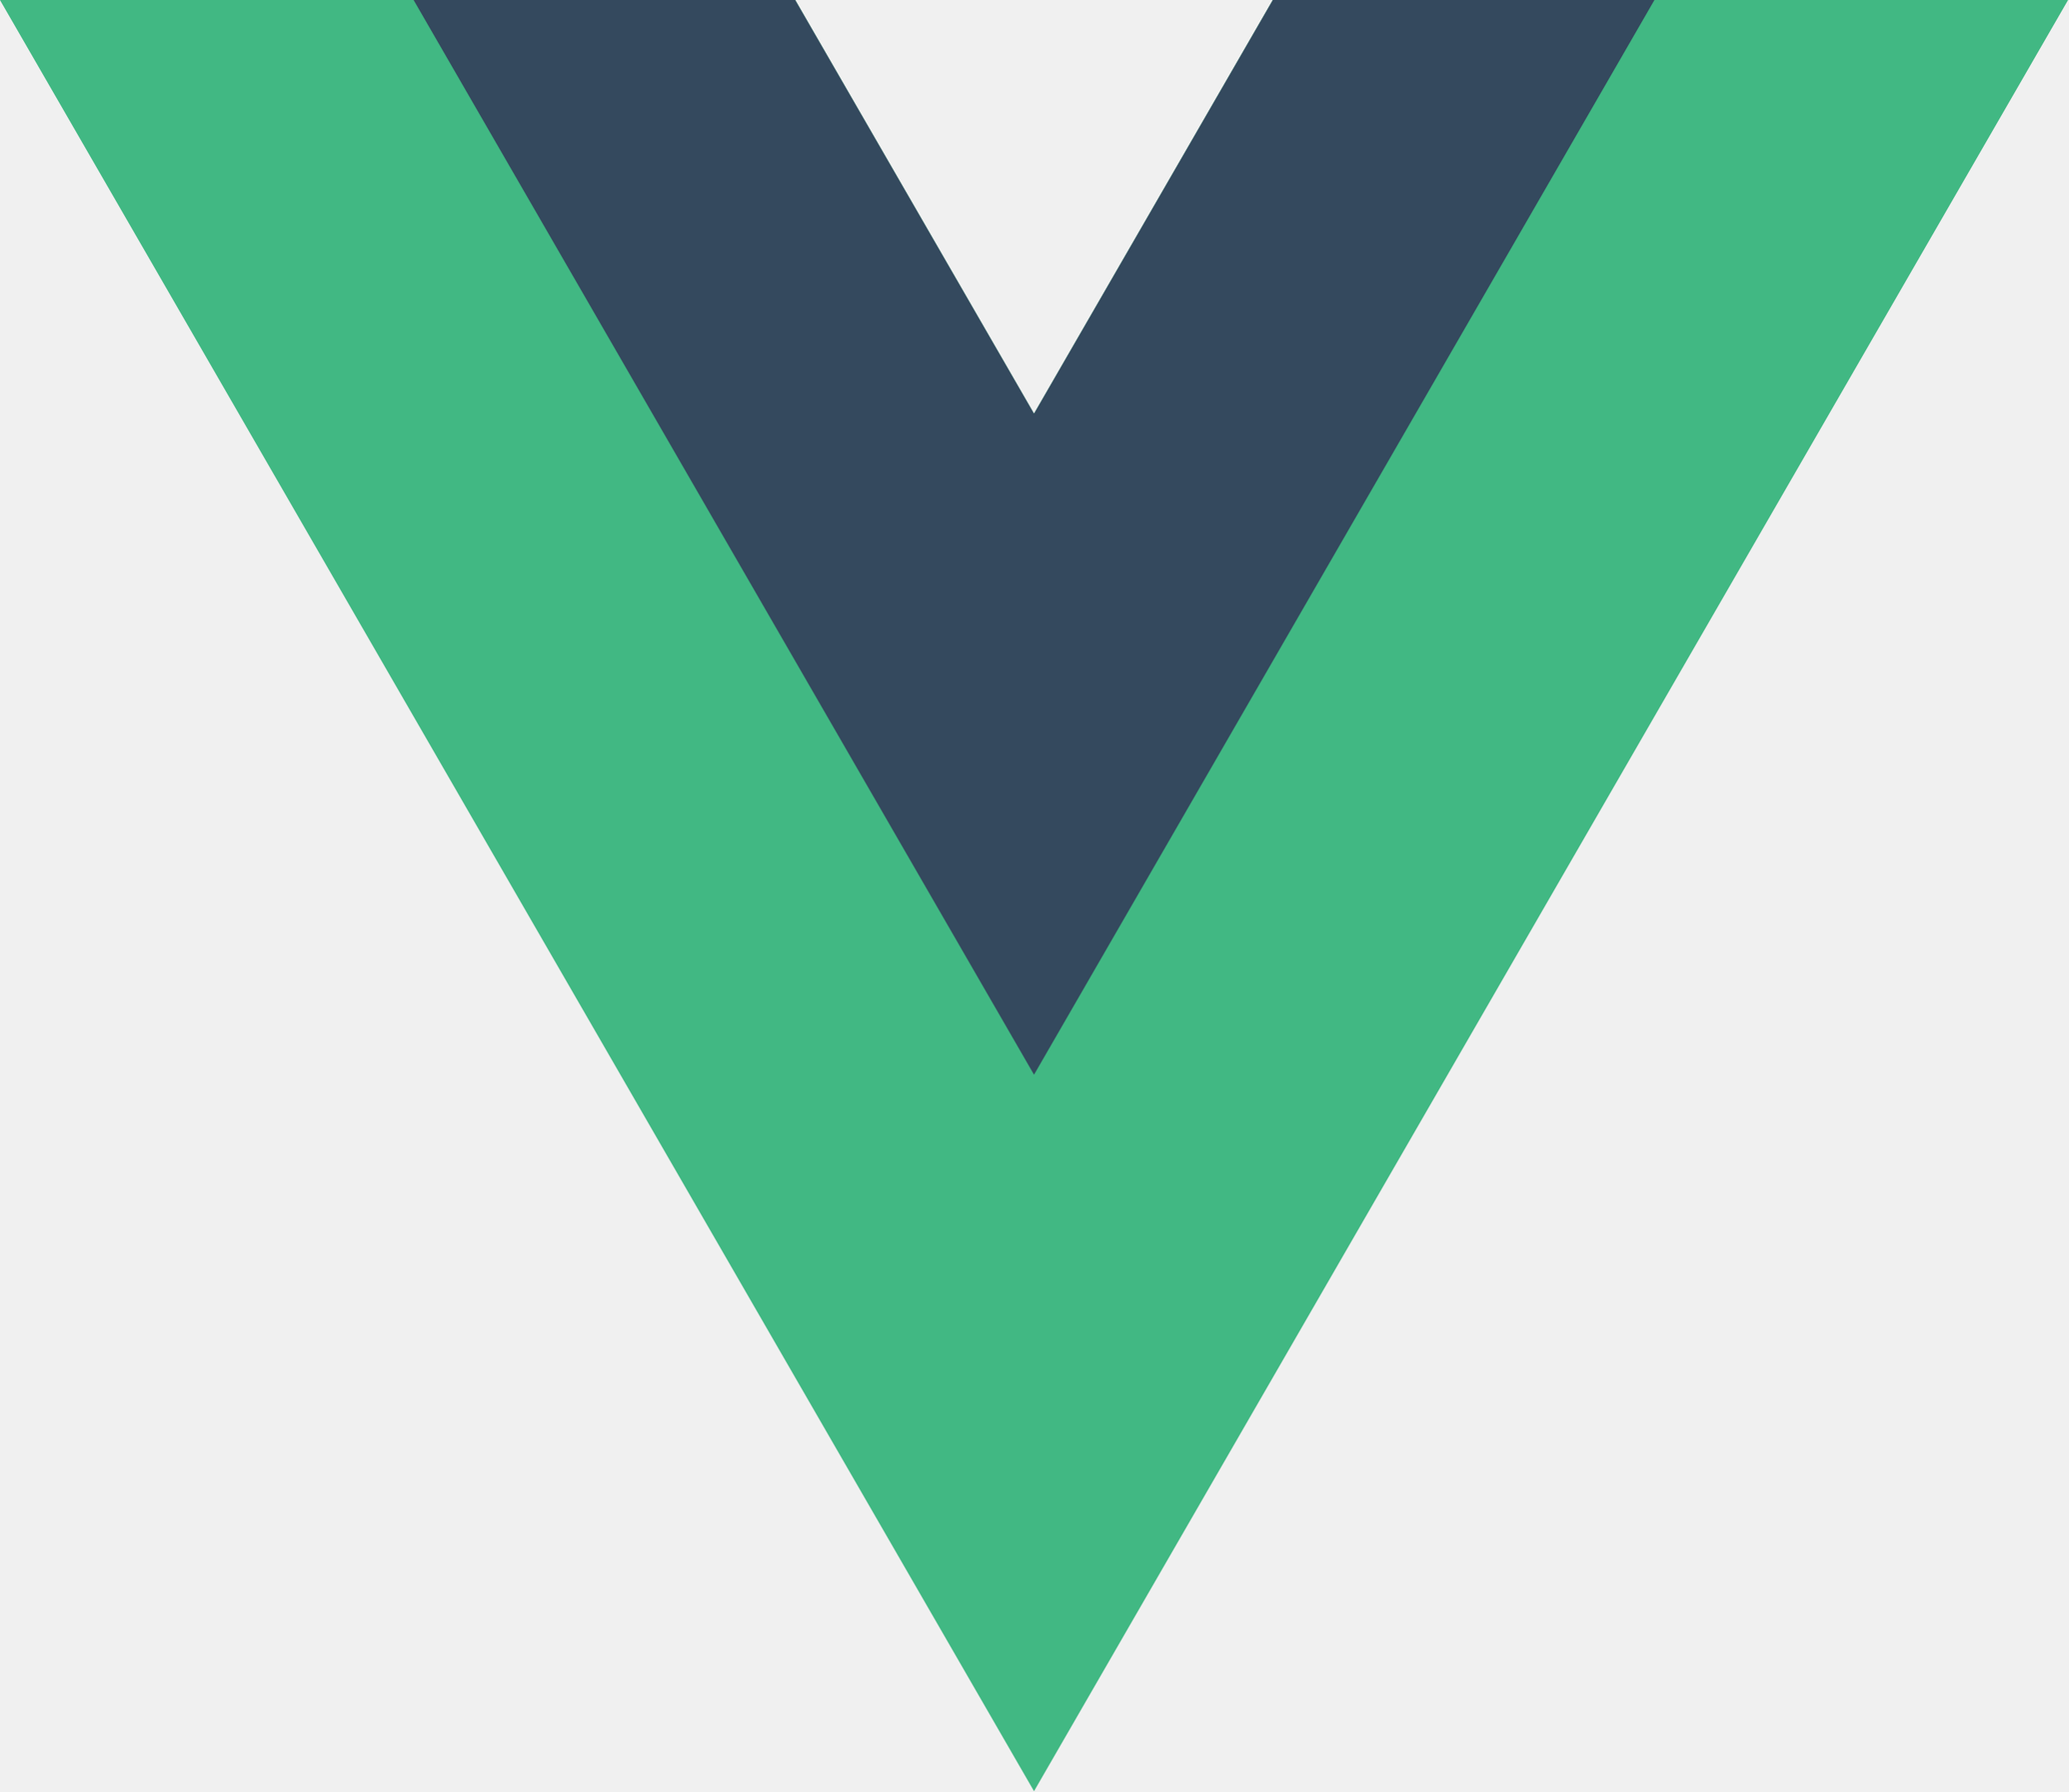
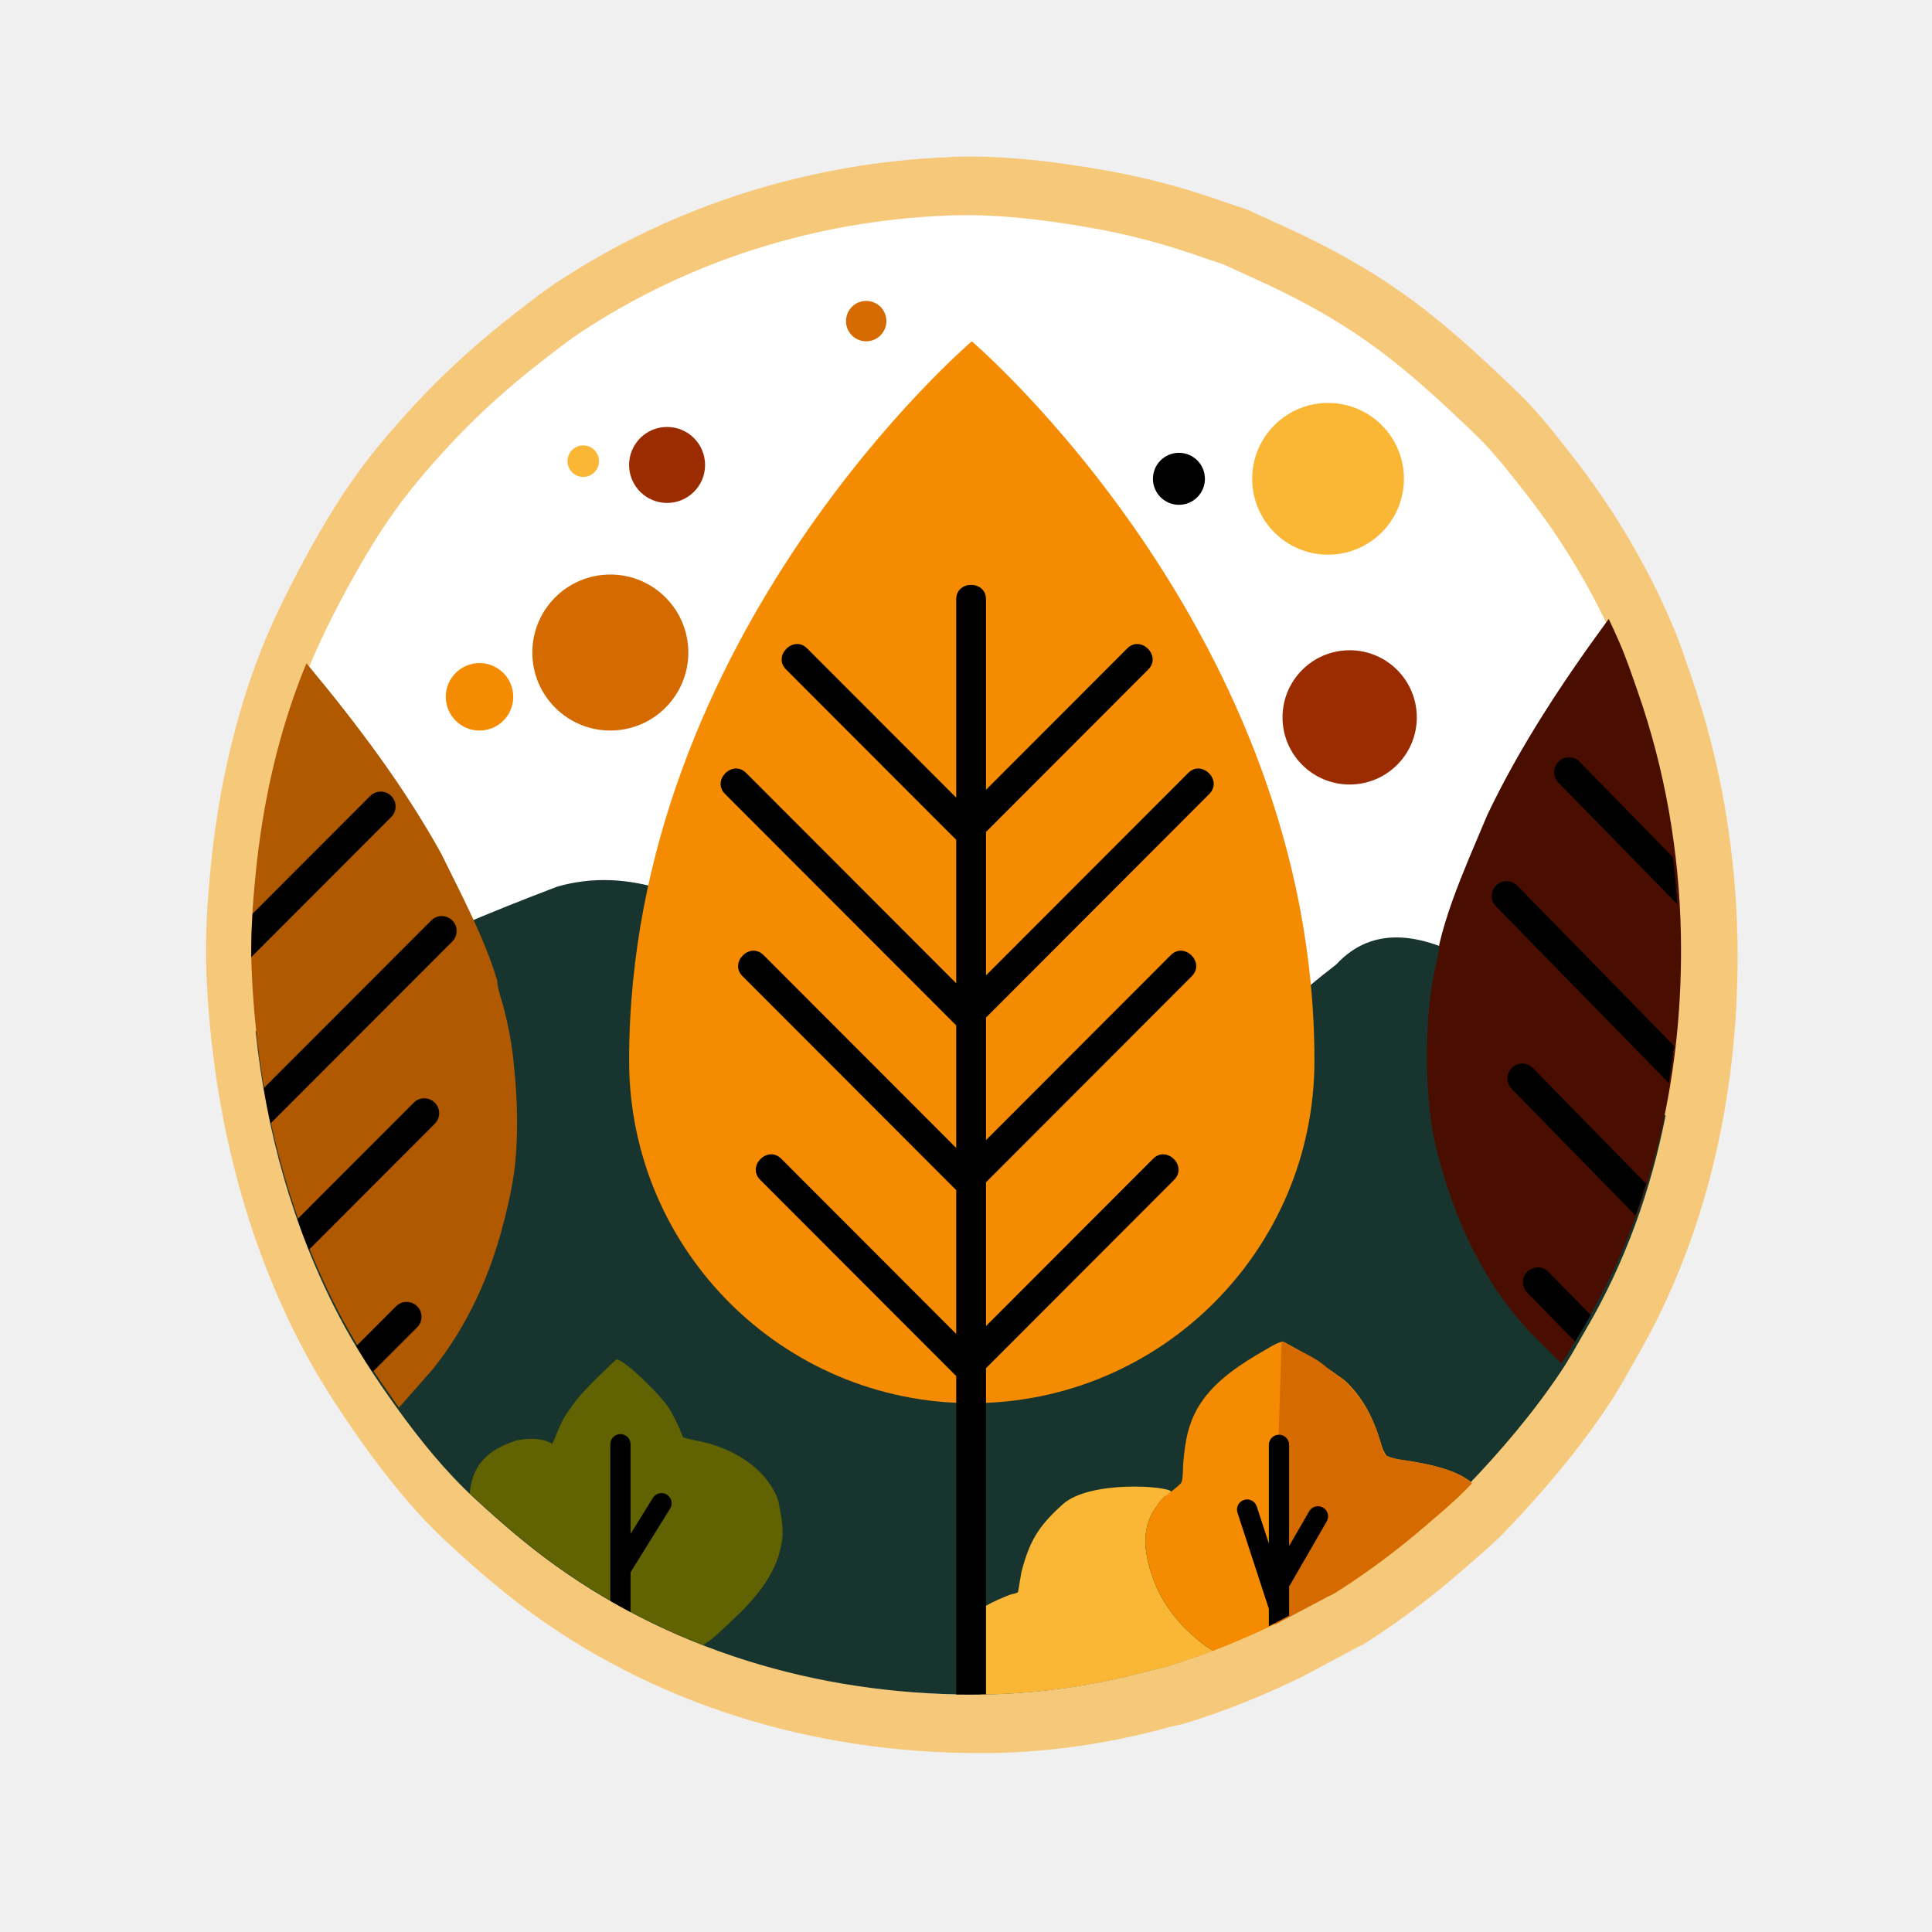
- <svg xmlns="http://www.w3.org/2000/svg" viewBox="0 0 261.76 226.69">
-   <path d="M161.096.001l-30.225 52.351L100.647.001H-.005l130.877 226.688L261.749.001z" fill="#41b883" />
-   <path d="M161.096.001l-30.225 52.351L100.647.001H52.346l78.526 136.01L209.398.001z" fill="#34495e" />
+ <svg xmlns="http://www.w3.org/2000/svg" clip-rule="evenodd" fill-rule="evenodd" stroke-linejoin="round" stroke-miterlimit="2" version="1.1" viewBox="0 0 512 512">
+   <g transform="matrix(.51355 0 0 .51871 -5.2943 -10.363)">
+     <path d="m500.64 100.22 1.606-0.099c25.526-0.821 50.129 2.126 75.25 6.326 22.952 3.837 44.362 9.478 66.288 17.256 3.557 1.262 7.256 2.219 10.754 3.62l24.347 11.066c19.109 8.974 37.428 18.937 54.765 31.065 22.128 15.481 41.547 33.428 60.983 52.06 9.626 9.227 18.037 20.069 26.307 30.485 21.039 26.499 38.531 55.261 52.015 86.351 3.825 8.821 6.845 17.874 10.019 26.932 15.132 43.175 23.036 88.802 23.911 134.57 1.417 74.11-14.329 149.28-52.006 213.61-4.523 7.722-8.849 15.835-13.813 23.275-15.568 23.326-33.839 44.723-53.28 64.872-6.929 7.181-14.659 13.579-22.195 20.092-16.115 13.928-32.678 26.315-50.67 37.745-1.806 1.147-3.856 1.875-5.71 2.942l-27.333 14.467c-18.979 9.012-38.683 17.134-58.812 23.224-3.485 1.054-7.071 1.682-10.583 2.626-29.213 7.853-59.347 12.353-89.612 12.883-85.115 1.339-168.92-21.579-238.39-71.562-15.711-11.304-30.145-23.841-44.368-36.934-16.046-14.771-30.457-32.649-43.154-50.331-11.573-16.115-22.802-33.222-31.977-50.851-30.546-58.687-45.538-123.93-48.213-189.79-0.719-17.681 0.543-35.43 2.279-53.016 3.527-35.714 11.036-71.128 23.609-104.81 5.961-15.969 13.568-31.617 21.587-46.643 9.103-17.058 19.173-34.355 30.594-49.969 8.665-11.847 18.291-22.907 28.258-33.668 16.051-17.33 34.109-33.475 52.85-47.834 6.901-5.287 13.863-10.801 21.13-15.572 60.583-39.772 131.28-61.543 203.56-64.391z" fill="#f6c97a" fill-rule="nonzero" />
+   </g>
+   <g transform="matrix(.47712 0 0 .48066 12.134 8.9597)">
+     <path d="m500.64 100.22 1.606-0.099c25.526-0.821 50.129 2.126 75.25 6.326 22.952 3.837 44.362 9.478 66.288 17.256 3.557 1.262 7.256 2.219 10.754 3.62l24.347 11.066c19.109 8.974 37.428 18.937 54.765 31.065 22.128 15.481 41.547 33.428 60.983 52.06 9.626 9.227 18.037 20.069 26.307 30.485 21.039 26.499 38.531 55.261 52.015 86.351 3.825 8.821 6.845 17.874 10.019 26.932 15.132 43.175 23.036 88.802 23.911 134.57 1.417 74.11-14.329 149.28-52.006 213.61-4.523 7.722-8.849 15.835-13.813 23.275-15.568 23.326-33.839 44.723-53.28 64.872-6.929 7.181-14.659 13.579-22.195 20.092-16.115 13.928-32.678 26.315-50.67 37.745-1.806 1.147-3.856 1.875-5.71 2.942l-27.333 14.467c-18.979 9.012-38.683 17.134-58.812 23.224-3.485 1.054-7.071 1.682-10.583 2.626-29.213 7.853-59.347 12.353-89.612 12.883-85.115 1.339-168.92-21.579-238.39-71.562-15.711-11.304-30.145-23.841-44.368-36.934-16.046-14.771-30.457-32.649-43.154-50.331-11.573-16.115-22.802-33.222-31.977-50.851-30.546-58.687-45.538-123.93-48.213-189.79-0.719-17.681 0.543-35.43 2.279-53.016 3.527-35.714 11.036-71.128 23.609-104.81 5.961-15.969 13.568-31.617 21.587-46.643 9.103-17.058 19.173-34.355 30.594-49.969 8.665-11.847 18.291-22.907 28.258-33.668 16.051-17.33 34.109-33.475 52.85-47.834 6.901-5.287 13.863-10.801 21.13-15.572 60.583-39.772 131.28-61.543 203.56-64.391z" fill="#fff" fill-rule="nonzero" />
+   </g>
+   <g transform="translate(.9618 -.38924)">
+     <path d="m66.789 273.71c17.082-11.223 41.011-23.562 79.881-38.34 37.38-10.764 75.494 29.657 119.78 75.927 24.652 18.295 46.701-24.771 86.693-55.3 20.078-21.683 53.866 9.879 87.292 40.036-3.893 19.82-10.759 39.01-21.016 56.522-2.168 3.701-4.241 7.59-6.621 11.156-7.461 11.18-16.219 21.435-25.537 31.093-3.321 3.441-7.026 6.508-10.638 9.63-7.724 6.675-15.662 12.612-24.286 18.091-0.865 0.55-1.848 0.899-2.737 1.41l-13.1 6.934c-9.097 4.319-18.541 8.212-28.189 11.131-1.67 0.505-3.389 0.806-5.072 1.259-14.002 3.764-28.445 5.921-42.951 6.175-40.796 0.641-80.964-10.343-114.26-34.3-7.531-5.418-14.449-11.427-21.266-17.702-7.691-7.08-14.598-15.649-20.684-24.124-5.547-7.724-10.929-15.923-15.326-24.373-12.202-23.442-19.225-49.066-21.969-75.225z" fill="#17342e" />
+   </g>
+   <g transform="translate(1.0967 -.52293)">
+     <path d="m425.23 164.55c0.992 2.066 1.946 4.153 2.861 6.263 1.833 4.228 3.281 8.567 4.802 12.909 7.253 20.694 11.041 42.563 11.46 64.5 0.68 35.521-6.867 71.552-24.926 102.38-2.168 3.701-4.241 7.59-6.621 11.156l-0.094 0.141-9.072-9.122c-10.222-11.289-17.014-24.425-21.553-38.895-1.598-5.096-3.047-10.284-3.818-15.583-1.322-9.08-1.429-18.198-0.918-27.35 0.236-4.238 0.829-8.394 1.616-12.563 0.428-2.264 1.278-4.83 1.337-7.11l4e-3 -0.419c1.807-7.752 4.847-15.515 7.885-22.858l4.88-11.557c8.797-18.434 20.112-35.461 32.157-51.895z" fill="#4a0e00" fill-rule="nonzero" />
+   </g>
+   <g transform="matrix(.99999 .0034412 -.0034412 .99999 .79683 -.13592)">
+     <path d="m81.026 175.64c13.251 15.816 25.812 32.271 35.891 50.33l5.607 11.222c3.499 7.135 7.027 14.689 9.325 22.31l0.031 0.417c0.204 2.272 1.215 4.779 1.787 7.012 1.051 4.109 1.907 8.219 2.413 12.434 1.093 9.1 1.567 18.207 0.827 27.353-0.432 5.337-1.548 10.607-2.818 15.794-3.608 14.73-9.549 28.272-19.031 40.189l-8.835 10.096c-0.35-0.48-0.697-0.96-1.042-1.44-5.547-7.723-10.929-15.923-15.326-24.372-14.641-28.129-21.827-59.399-23.109-90.966-0.345-8.474 0.26-16.981 1.092-25.41 1.691-17.118 5.29-34.092 11.316-50.236 0.592-1.585 1.217-3.164 1.872-4.733z" fill="#b05901" fill-rule="nonzero" />
+   </g>
+   <g transform="scale(.5)">
+     <g transform="matrix(2 0 0 2 .14364 24.52)">
+       <circle cx="161.67" cy="160.67" r="20.671" fill="#d56b00" />
+     </g>
+     <g transform="matrix(.86475 0 0 .86475 114.35 230.39)">
+       <circle cx="161.67" cy="160.67" r="20.671" fill="#f48b00" />
+     </g>
+     <g transform="matrix(.40426 0 0 .40426 243.78 179.48)">
+       <circle cx="161.67" cy="160.67" r="20.671" fill="#f9b735" />
+     </g>
+     <g transform="matrix(.97415 0 0 .97415 196.08 89.914)">
+       <circle cx="161.67" cy="160.67" r="20.671" fill="#9b2b00" />
+     </g>
+     <g transform="matrix(.51803 0 0 .51803 375.35 86.963)">
+       <circle cx="161.67" cy="160.67" r="20.671" fill="#d56b00" />
+     </g>
+     <g transform="matrix(.66664 0 0 .66664 517.08 146.67)">
+       <circle cx="161.67" cy="160.67" r="20.671" />
+     </g>
+     <g transform="matrix(1.9453 0 0 1.9453 389.4 -58.775)">
+       <circle cx="161.67" cy="160.67" r="20.671" fill="#f9b735" />
+     </g>
+     <g transform="matrix(1.7214 0 0 1.7214 437.05 103.65)">
+       <circle cx="161.67" cy="160.67" r="20.671" fill="#9b2b00" />
+     </g>
+   </g>
+   <g transform="matrix(1.2789 0 0 .99074 -61.476 -34.773)">
+     <path d="m249.44 126.4s-71.007 78.054-71.007 192.37c0 50.586 31.817 91.656 71.007 91.656 39.189 0 71.006-41.07 71.006-91.656 0-114.32-71.006-192.37-71.006-192.37z" fill="#f48b00" />
+   </g>
+   <g transform="translate(1.0282 -.063548)">
+     <path d="m93.393 356.8 10.545-10.559c1.539-1.541 4.04-1.543 5.581-4e-3s1.542 4.04 3e-3 5.581l-11.819 11.834c-1.481-2.255-2.924-4.541-4.31-6.852zm-15.6-33.654 30.828-30.867c1.539-1.54 4.039-1.542 5.58-3e-3s1.543 4.039 4e-3 5.58l-33.368 33.41c-1.075-2.687-2.09-5.395-3.044-8.12zm-8.924-34.715 44.38-44.436c1.539-1.541 4.039-1.542 5.58-4e-3 1.541 1.539 1.543 4.04 4e-3 5.581l-48.157 48.217c-0.669-3.104-1.27-6.224-1.807-9.358zm-2.964-46.22 31.167-31.205c1.539-1.541 4.039-1.543 5.58-4e-3s1.542 4.039 3e-3 5.58l-37.099 37.146c-0.034-3.839 0.105-7.682 0.349-11.517z" />
+   </g>
+   <g transform="matrix(.99995 .010347 -.010347 .99995 .9474 -3.4468)">
+     <path d="m420.18 354.68-12.854-12.871c-1.539-1.541-1.537-4.041 3e-3 -5.58 1.541-1.539 4.042-1.538 5.581 3e-3l11.316 11.331c-0.842 1.552-1.709 3.088-2.601 4.611-0.485 0.828-0.965 1.665-1.445 2.506zm15.656-33.598-33.193-33.234c-1.539-1.541-1.537-4.042 4e-3 -5.581s4.041-1.537 5.58 4e-3l30.297 30.335c-0.828 2.846-1.724 5.672-2.688 8.476zm8.474-35.166-46.295-46.353c-1.539-1.541-1.537-4.041 4e-3 -5.58s4.041-1.537 5.58 3e-3l41.93 41.983c-0.328 3.325-0.734 6.642-1.219 9.947zm1.724-47.461-31.841-31.881c-1.539-1.541-1.538-4.042 3e-3 -5.58 1.541-1.539 4.041-1.538 5.58 3e-3l24.987 25.018c0.546 4.131 0.97 8.28 1.271 12.44z" />
+   </g>
+   <path d="m124.48 395.74c0.219-2.054 0.653-4.075 1.578-5.953 2.198-4.461 6.444-6.656 10.965-8.117 2.984-0.488 6.383-0.718 9.104 0.831l0.234 0.138c0.963-1.946 1.596-4.024 2.587-5.955 0.917-1.789 2.164-3.413 3.341-5.035 2.771-3.83 11.05-11.386 11.05-11.386 2.104-0.07 12.203 9.907 14.073 13.101 1.034 1.765 1.978 3.634 2.797 5.509 0.149 0.341 0.644 1.845 0.859 2.025 0.325 0.272 5.775 1.338 6.56 1.559 6.541 1.845 13.143 5.603 16.804 11.457 0.921 1.473 1.81 3.199 2.043 4.933 0.654 3.503 1.335 6.747 0.634 10.303l-0.085 0.439c-1.636 8.3-7.452 14.714-13.463 20.273-1.595 1.475-3.089 3.005-4.785 4.381-0.77 0.625-1.608 1.174-2.442 1.73-13.787-5.366-26.959-12.421-39.202-21.23-7.53-5.418-14.448-11.427-21.265-17.703-0.466-0.428-0.928-0.862-1.387-1.3z" fill="#616302" fill-rule="nonzero" />
+   <path d="m259.79 449.07 0.38-22.562 1.168-0.973c1.949-1.155 4.106-2.029 6.203-2.873 0.67-0.27 1.745-0.323 2.25-0.753l0.873-5.193c2.132-8.303 4.556-12.302 10.995-18.077 7.2-6.459 28.28-4.815 28.686-3.328-0.36 0.824-1.673 1.161-2.263 1.83-0.756 0.859-1.425 1.824-2.068 2.77-3.981 5.861-2.505 13.048-0.144 19.194 2.602 6.775 7.368 12.32 13.084 16.698 0.781 0.599 1.652 1.122 2.502 1.66-3.971 1.53-7.988 2.928-12.041 4.154-1.67 0.505-3.389 0.806-5.073 1.259-14.001 3.764-28.445 5.92-42.951 6.174-0.534 9e-3 -1.068 0.015-1.601 0.02z" fill="#f9b735" fill-rule="nonzero" />
+   <path d="m321.48 437.48c-0.858-0.544-1.738-1.071-2.527-1.676-5.716-4.378-10.482-9.923-13.084-16.698-2.361-6.146-3.837-13.333 0.144-19.194 0.643-0.946 1.312-1.911 2.068-2.77 0.59-0.669 4.805-3.565 5.066-4.407 0.421-1.361 0.292-3.287 0.404-4.723 0.462-5.917 1.321-11.096 4.624-16.141 4.044-6.176 10.992-10.649 17.311-14.239 1.292-0.734 2.911-1.836 4.396-2.07 0.793-0.125 12.334 7.22 13.48 8.1 1.146 0.881 2.405 1.571 3.451 2.584 4.635 4.485 7.336 10.031 9.123 16.163 0.314 1.08 0.788 2.461 1.507 3.352 1.92 0.981 4.514 1.158 6.645 1.516 5.028 0.844 11.853 2.23 15.988 5.646-0.398 0.418-0.799 0.835-1.2 1.251-3.336 3.457-7.057 6.537-10.685 9.673-7.758 6.705-15.731 12.668-24.393 18.17-0.869 0.552-1.856 0.903-2.748 1.416l-13.158 6.965c-5.361 2.545-10.841 4.943-16.412 7.082z" fill="#f48b00" fill-rule="nonzero" />
+   <g transform="translate(.24786)">
+     <path d="m337.68 430.52c-0.515-5.891 0.354-26.462 0.354-26.462l0.111-7.709c0.029-1.694 1.227-40.929 1.227-40.929 2.686 1.457 7.573 3.731 10.084 5.47 1.191 0.825 2.226 1.841 3.372 2.721 1.146 0.882 2.405 1.572 3.451 2.585 4.635 4.485 7.657 10.217 9.444 16.349 0.315 1.08 0.467 2.275 1.185 3.166 1.921 0.981 4.515 1.158 6.646 1.516 5.144 0.863 12.167 2.294 16.268 5.884-0.395 0.414-0.792 0.828-1.19 1.241-3.325 3.445-7.034 6.515-10.65 9.64-7.732 6.683-15.679 12.626-24.312 18.111-0.866 0.55-1.85 0.899-2.739 1.411l-13.115 6.942-0.136 0.064z" fill="#d56b00" fill-rule="nonzero" />
+   </g>
+   <path d="m161.74 424.25v-41.523c0-1.481 1.203-2.683 2.684-2.683s2.683 1.202 2.683 2.683v23.764l5.917-9.537c0.781-1.258 2.437-1.646 3.695-0.865 1.259 0.781 1.647 2.436 0.866 3.695l-10.478 16.888v10.547c-1.804-0.957-3.593-1.947-5.367-2.969z" />
+   <path d="m336.26 426.36-8.312-25.478c-0.459-1.408 0.311-2.924 1.719-3.384 1.408-0.459 2.925 0.311 3.384 1.719l3.209 9.837v-26.159c0-1.481 1.203-2.684 2.684-2.684s2.684 1.203 2.684 2.684v26.819l5.316-9.208c0.741-1.283 2.384-1.723 3.666-0.982 1.283 0.74 1.723 2.383 0.983 3.666l-9.965 17.259v7.713l-4.33 2.291c-0.345 0.164-0.691 0.328-1.038 0.491v-4.584z" />
+   <path d="m213.9 171.84 39.507 39.556v-52.572c0-5.101 7.892-5.101 7.892 0v50.484l37.422-37.468c3.604-3.61 9.188 1.967 5.583 5.576l-43.005 43.06v38.019l53.599-53.666c3.605-3.609 9.188 1.967 5.584 5.577l-59.183 59.257v32.483l48.971-49.033c3.605-3.609 9.188 1.968 5.583 5.577l-54.554 54.623v38.106l3.945-3.951v11.168l-3.945 3.95v86.413c-0.631 0.018-1.264 0.033-1.896 0.044-2.002 0.032-4.003 0.036-5.996 0.01v-84.379l-51.957-52.022c-3.605-3.61 1.979-9.187 5.584-5.577l46.373 46.431v-38.105l-56.64-56.711c-3.604-3.609 1.979-9.186 5.584-5.577l51.056 51.12v-32.483l-61.268-61.344c-3.605-3.61 1.979-9.186 5.584-5.577l55.684 55.754v-38.02l-45.09-45.147c-3.605-3.609 1.978-9.186 5.583-5.576zm51.344 186.8v-11.168l40.343-40.393c3.605-3.61 9.189 1.967 5.584 5.577l-45.927 45.984z" />
</svg>
